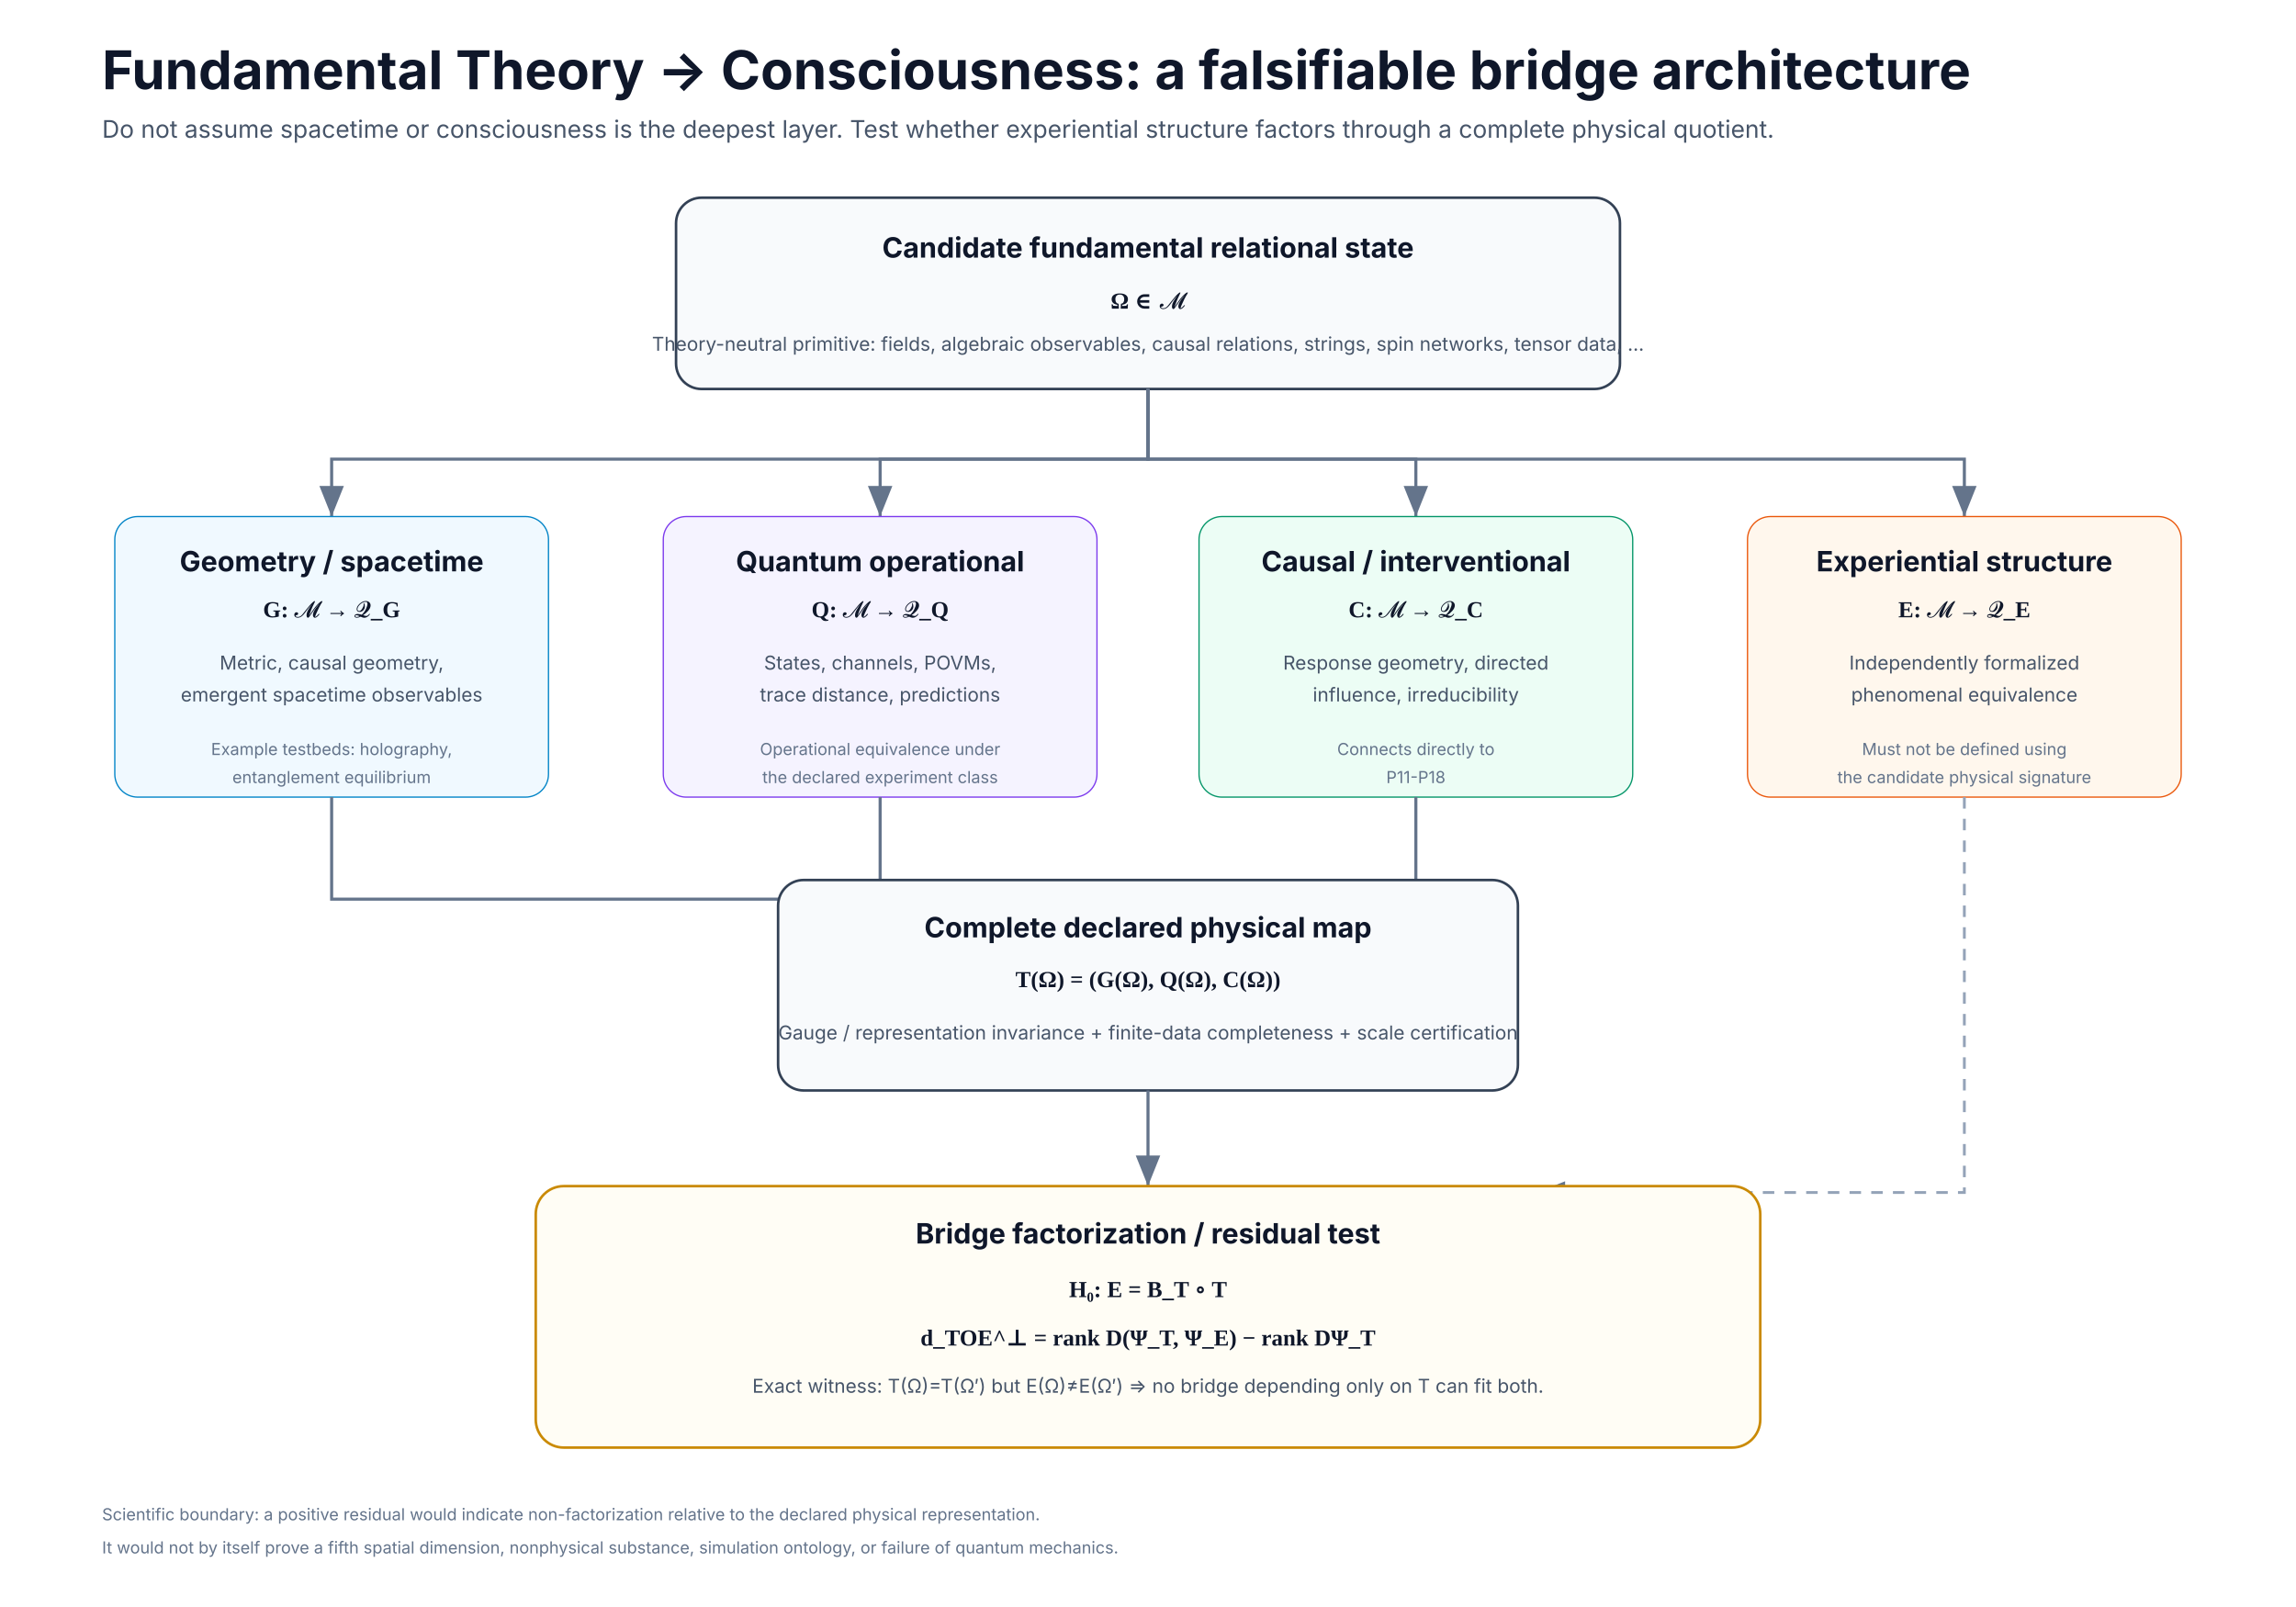
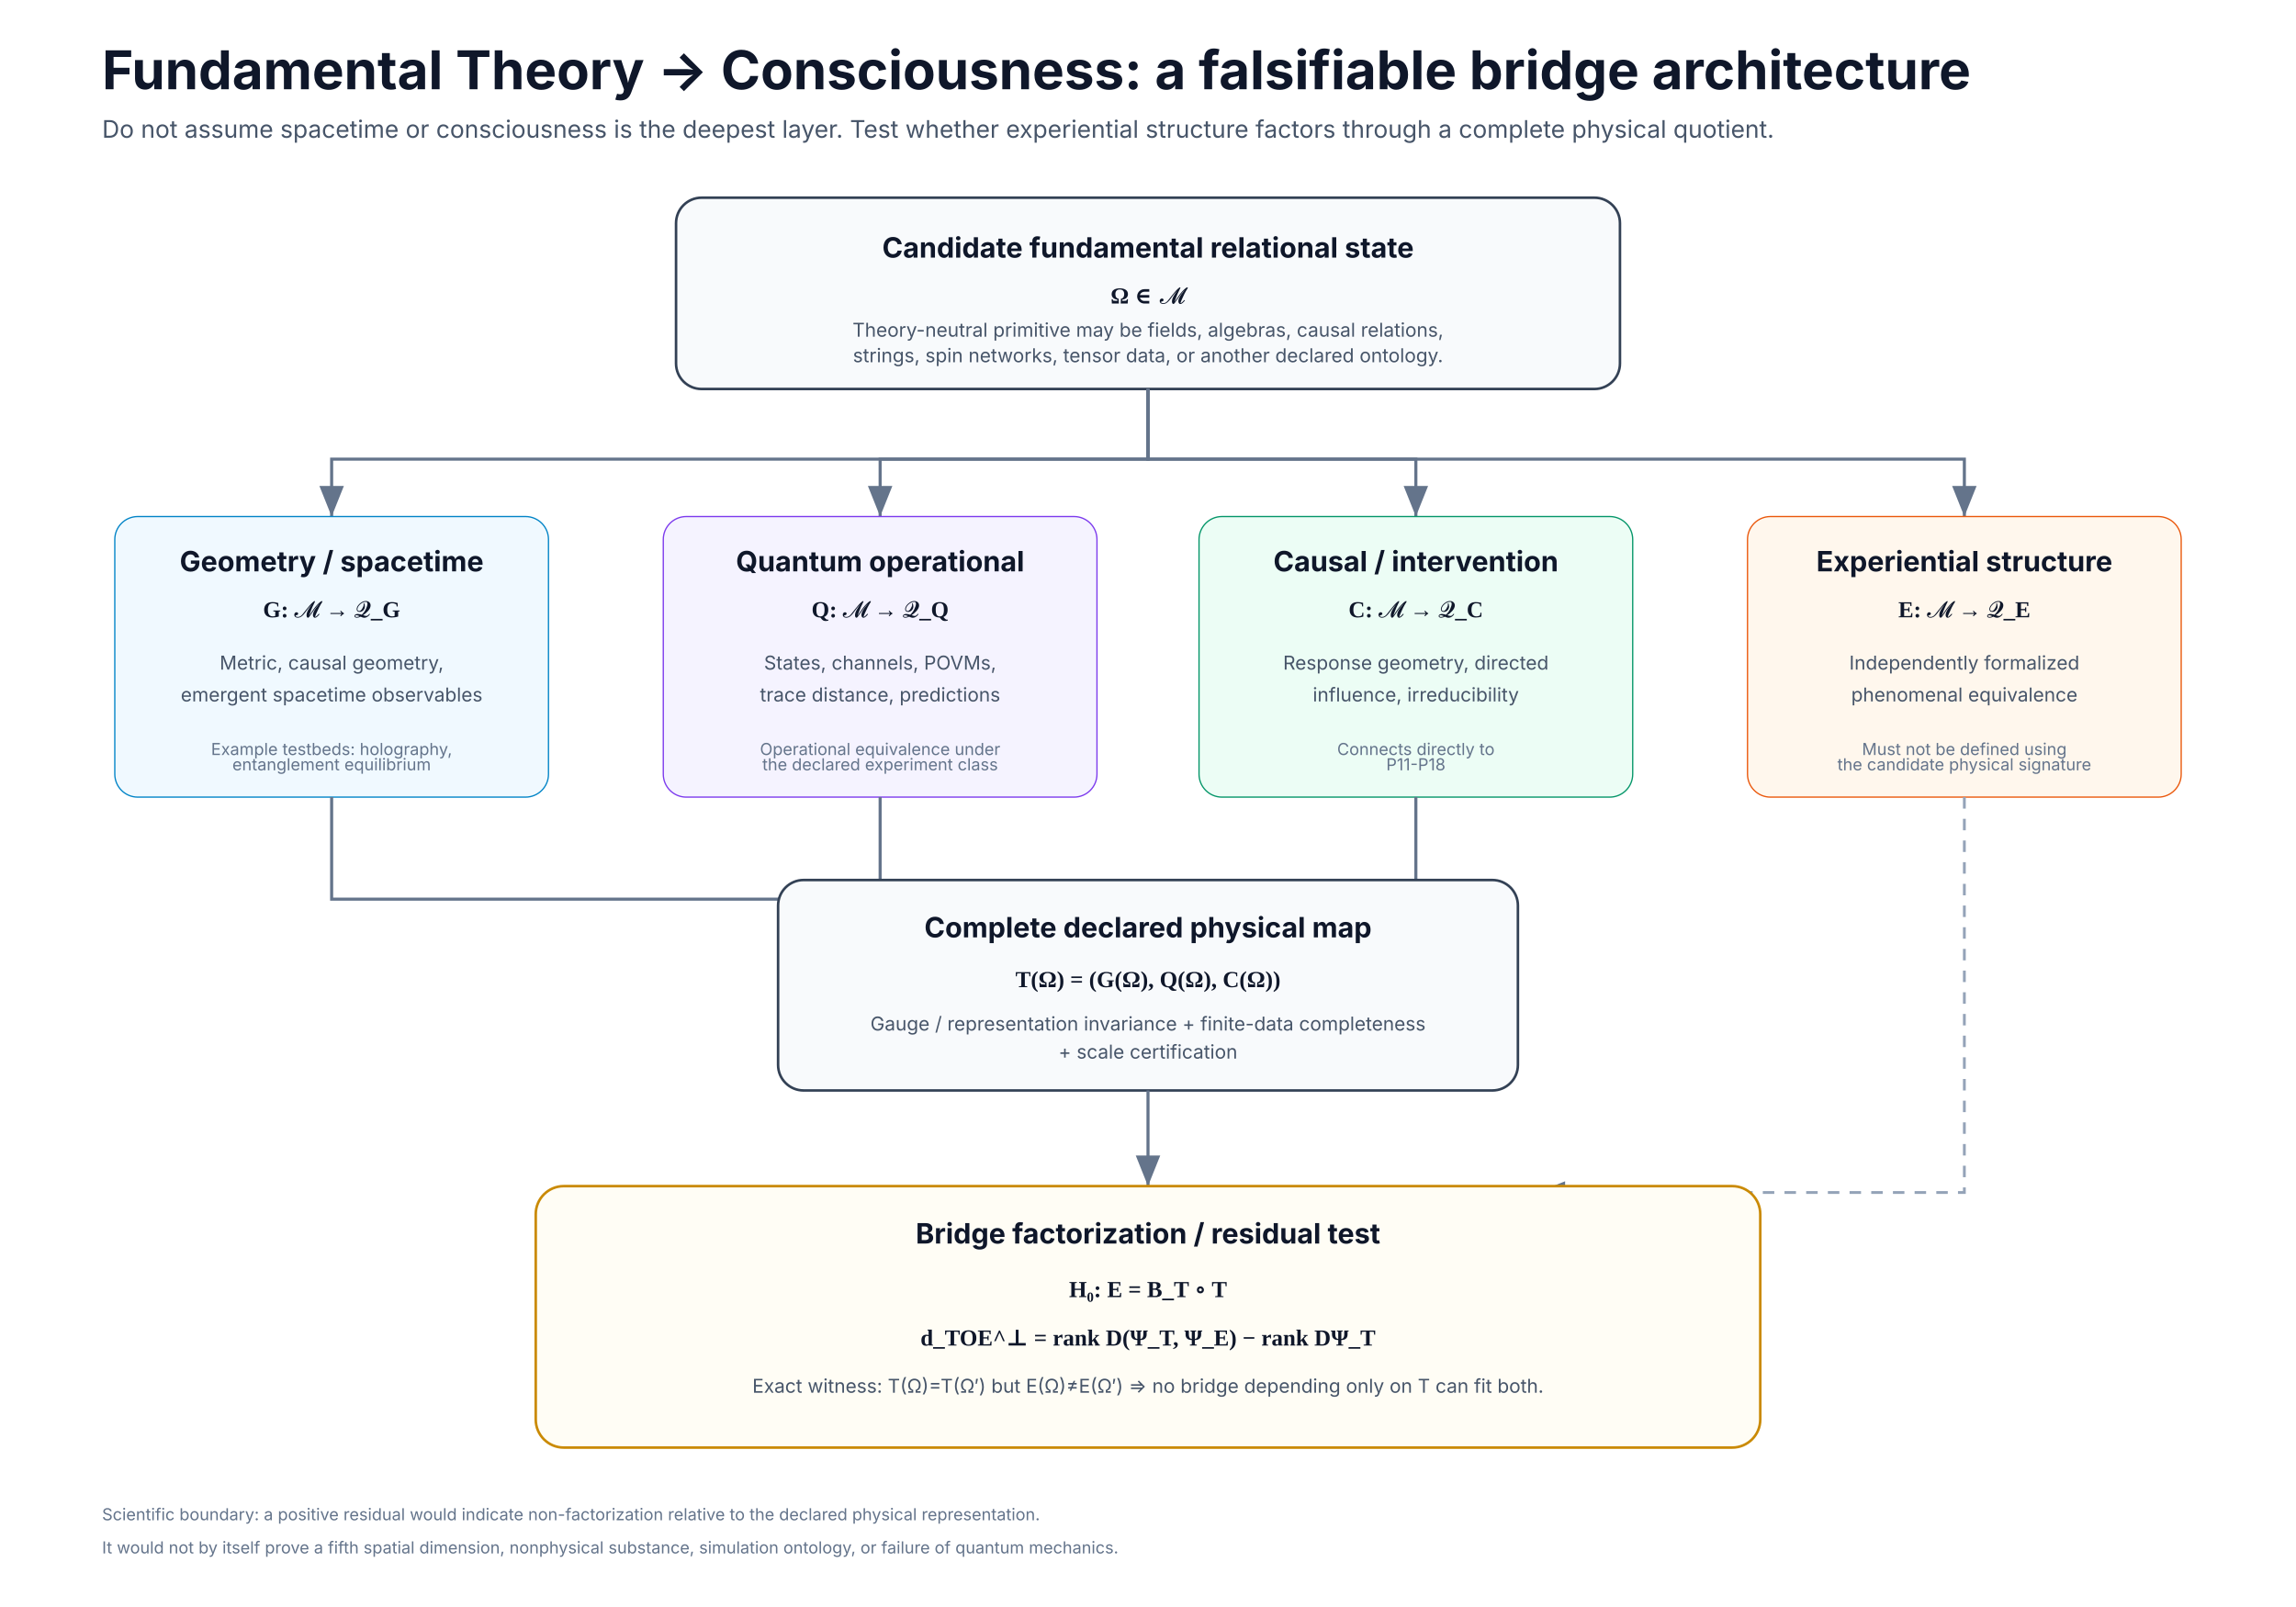
<svg xmlns="http://www.w3.org/2000/svg" width="1800" height="1260" viewBox="0 0 1800 1260" role="img" aria-labelledby="title desc">
  <defs>
    <marker id="arrow" markerWidth="12" markerHeight="12" refX="10" refY="4" orient="auto">
      <path d="M0 0 L0 8 L10 4 z" fill="#64748b" />
    </marker>
    <style>
      .title{font:700 42px Inter,Segoe UI,Arial,sans-serif;fill:#0f172a}
      .subtitle{font:400 19px Inter,Segoe UI,Arial,sans-serif;fill:#475569}
      .head{font:700 22px Inter,Segoe UI,Arial,sans-serif;fill:#0f172a}
      .copy{font:400 15px Inter,Segoe UI,Arial,sans-serif;fill:#475569}
      .math{font:600 18px Georgia,'Times New Roman',serif;fill:#0f172a}
      .small{font:400 13px Inter,Segoe UI,Arial,sans-serif;fill:#64748b}
      .arrow{stroke:#64748b;stroke-width:2.4;fill:none;marker-end:url(#arrow)}
      .dash{stroke:#94a3b8;stroke-width:2.2;stroke-dasharray:9 8;fill:none;marker-end:url(#arrow)}
    </style>
  </defs>
  <rect width="1800" height="1260" fill="#ffffff" />
  <text x="80" y="70" class="title">Fundamental Theory → Consciousness: a falsifiable bridge architecture</text>
  <text x="80" y="108" class="subtitle">Do not assume spacetime or consciousness is the deepest layer. Test whether experiential structure factors through a complete physical quotient.</text>
  <rect x="530" y="155" width="740" height="150" rx="20" fill="#f8fafc" stroke="#334155" stroke-width="2" />
  <text x="900" y="202" class="head" text-anchor="middle">Candidate fundamental relational state</text>
-   <text x="900" y="242" class="math" text-anchor="middle">Ω ∈ 𝓜</text>
-   <text x="900" y="275" class="copy" text-anchor="middle">Theory-neutral primitive: fields, algebraic observables, causal relations, strings, spin networks, tensor data, ...</text>
+   <text x="900" y="238" class="math" text-anchor="middle">Ω ∈ 𝓜</text>
+   <text x="900" y="264" class="copy" text-anchor="middle">Theory-neutral primitive may be fields, algebras, causal relations,</text>
+   <text x="900" y="284" class="copy" text-anchor="middle">strings, spin networks, tensor data, or another declared ontology.</text>
  <path class="arrow" d="M900 305 V360 H260 V405" />
  <path class="arrow" d="M900 305 V360 H690 V405" />
  <path class="arrow" d="M900 305 V360 H1110 V405" />
  <path class="arrow" d="M900 305 V360 H1540 V405" />
  <rect x="90" y="405" width="340" height="220" rx="18" fill="#f0f9ff" stroke="#0284c7" />
  <text x="260" y="448" class="head" text-anchor="middle">Geometry / spacetime</text>
  <text x="260" y="484" class="math" text-anchor="middle">G: 𝓜 → 𝓠_G</text>
  <text x="260" y="525" class="copy" text-anchor="middle">Metric, causal geometry,</text>
  <text x="260" y="550" class="copy" text-anchor="middle">emergent spacetime observables</text>
  <text x="260" y="592" class="small" text-anchor="middle">Example testbeds: holography,</text>
-   <text x="260" y="614" class="small" text-anchor="middle">entanglement equilibrium</text>
+   <text x="260" y="604" class="small" text-anchor="middle">entanglement equilibrium</text>
  <rect x="520" y="405" width="340" height="220" rx="18" fill="#f5f3ff" stroke="#7c3aed" />
  <text x="690" y="448" class="head" text-anchor="middle">Quantum operational</text>
  <text x="690" y="484" class="math" text-anchor="middle">Q: 𝓜 → 𝓠_Q</text>
  <text x="690" y="525" class="copy" text-anchor="middle">States, channels, POVMs,</text>
  <text x="690" y="550" class="copy" text-anchor="middle">trace distance, predictions</text>
  <text x="690" y="592" class="small" text-anchor="middle">Operational equivalence under</text>
-   <text x="690" y="614" class="small" text-anchor="middle">the declared experiment class</text>
+   <text x="690" y="604" class="small" text-anchor="middle">the declared experiment class</text>
  <rect x="940" y="405" width="340" height="220" rx="18" fill="#ecfdf5" stroke="#059669" />
-   <text x="1110" y="448" class="head" text-anchor="middle">Causal / interventional</text>
+   <text x="1110" y="448" class="head" text-anchor="middle">Causal / intervention</text>
  <text x="1110" y="484" class="math" text-anchor="middle">C: 𝓜 → 𝓠_C</text>
  <text x="1110" y="525" class="copy" text-anchor="middle">Response geometry, directed</text>
  <text x="1110" y="550" class="copy" text-anchor="middle">influence, irreducibility</text>
  <text x="1110" y="592" class="small" text-anchor="middle">Connects directly to</text>
-   <text x="1110" y="614" class="small" text-anchor="middle">P11-P18</text>
+   <text x="1110" y="604" class="small" text-anchor="middle">P11-P18</text>
  <rect x="1370" y="405" width="340" height="220" rx="18" fill="#fff7ed" stroke="#ea580c" />
  <text x="1540" y="448" class="head" text-anchor="middle">Experiential structure</text>
  <text x="1540" y="484" class="math" text-anchor="middle">E: 𝓜 → 𝓠_E</text>
  <text x="1540" y="525" class="copy" text-anchor="middle">Independently formalized</text>
  <text x="1540" y="550" class="copy" text-anchor="middle">phenomenal equivalence</text>
  <text x="1540" y="592" class="small" text-anchor="middle">Must not be defined using</text>
-   <text x="1540" y="614" class="small" text-anchor="middle">the candidate physical signature</text>
+   <text x="1540" y="604" class="small" text-anchor="middle">the candidate physical signature</text>
  <path class="arrow" d="M260 625 V705 H760" />
  <path class="arrow" d="M690 625 V705 H760" />
  <path class="arrow" d="M1110 625 V705 H1040" />
  <rect x="610" y="690" width="580" height="165" rx="20" fill="#f8fafc" stroke="#334155" stroke-width="2" />
  <text x="900" y="735" class="head" text-anchor="middle">Complete declared physical map</text>
  <text x="900" y="774" class="math" text-anchor="middle">T(Ω) = (G(Ω), Q(Ω), C(Ω))</text>
-   <text x="900" y="815" class="copy" text-anchor="middle">Gauge / representation invariance + finite-data completeness + scale certification</text>
+   <text x="900" y="808" class="copy" text-anchor="middle">Gauge / representation invariance + finite-data completeness</text>
+   <text x="900" y="830" class="copy" text-anchor="middle">+ scale certification</text>
  <path class="arrow" d="M900 855 V930" />
  <path class="dash" d="M1540 625 V935 H1205" />
  <rect x="420" y="930" width="960" height="205" rx="22" fill="#fffdf5" stroke="#ca8a04" stroke-width="2" />
  <text x="900" y="975" class="head" text-anchor="middle">Bridge factorization / residual test</text>
  <text x="900" y="1017" class="math" text-anchor="middle">H₀:  E = B_T ∘ T</text>
  <text x="900" y="1055" class="math" text-anchor="middle">d_TOE^⊥ = rank D(Ψ_T, Ψ_E) − rank DΨ_T</text>
-   <text x="900" y="1092" class="copy" text-anchor="middle">Exact witness: T(Ω)=T(Ω′) but E(Ω)≠E(Ω′)  ⇒  no bridge depending only on T can fit both.</text>
+   <text x="900" y="1092" class="copy" text-anchor="middle">Exact witness: T(Ω)=T(Ω′) but E(Ω)≠E(Ω′) ⇒ no bridge depending only on T can fit both.</text>
  <text x="80" y="1192" class="small">Scientific boundary: a positive residual would indicate non-factorization relative to the declared physical representation.</text>
  <text x="80" y="1218" class="small">It would not by itself prove a fifth spatial dimension, nonphysical substance, simulation ontology, or failure of quantum mechanics.</text>
</svg>
